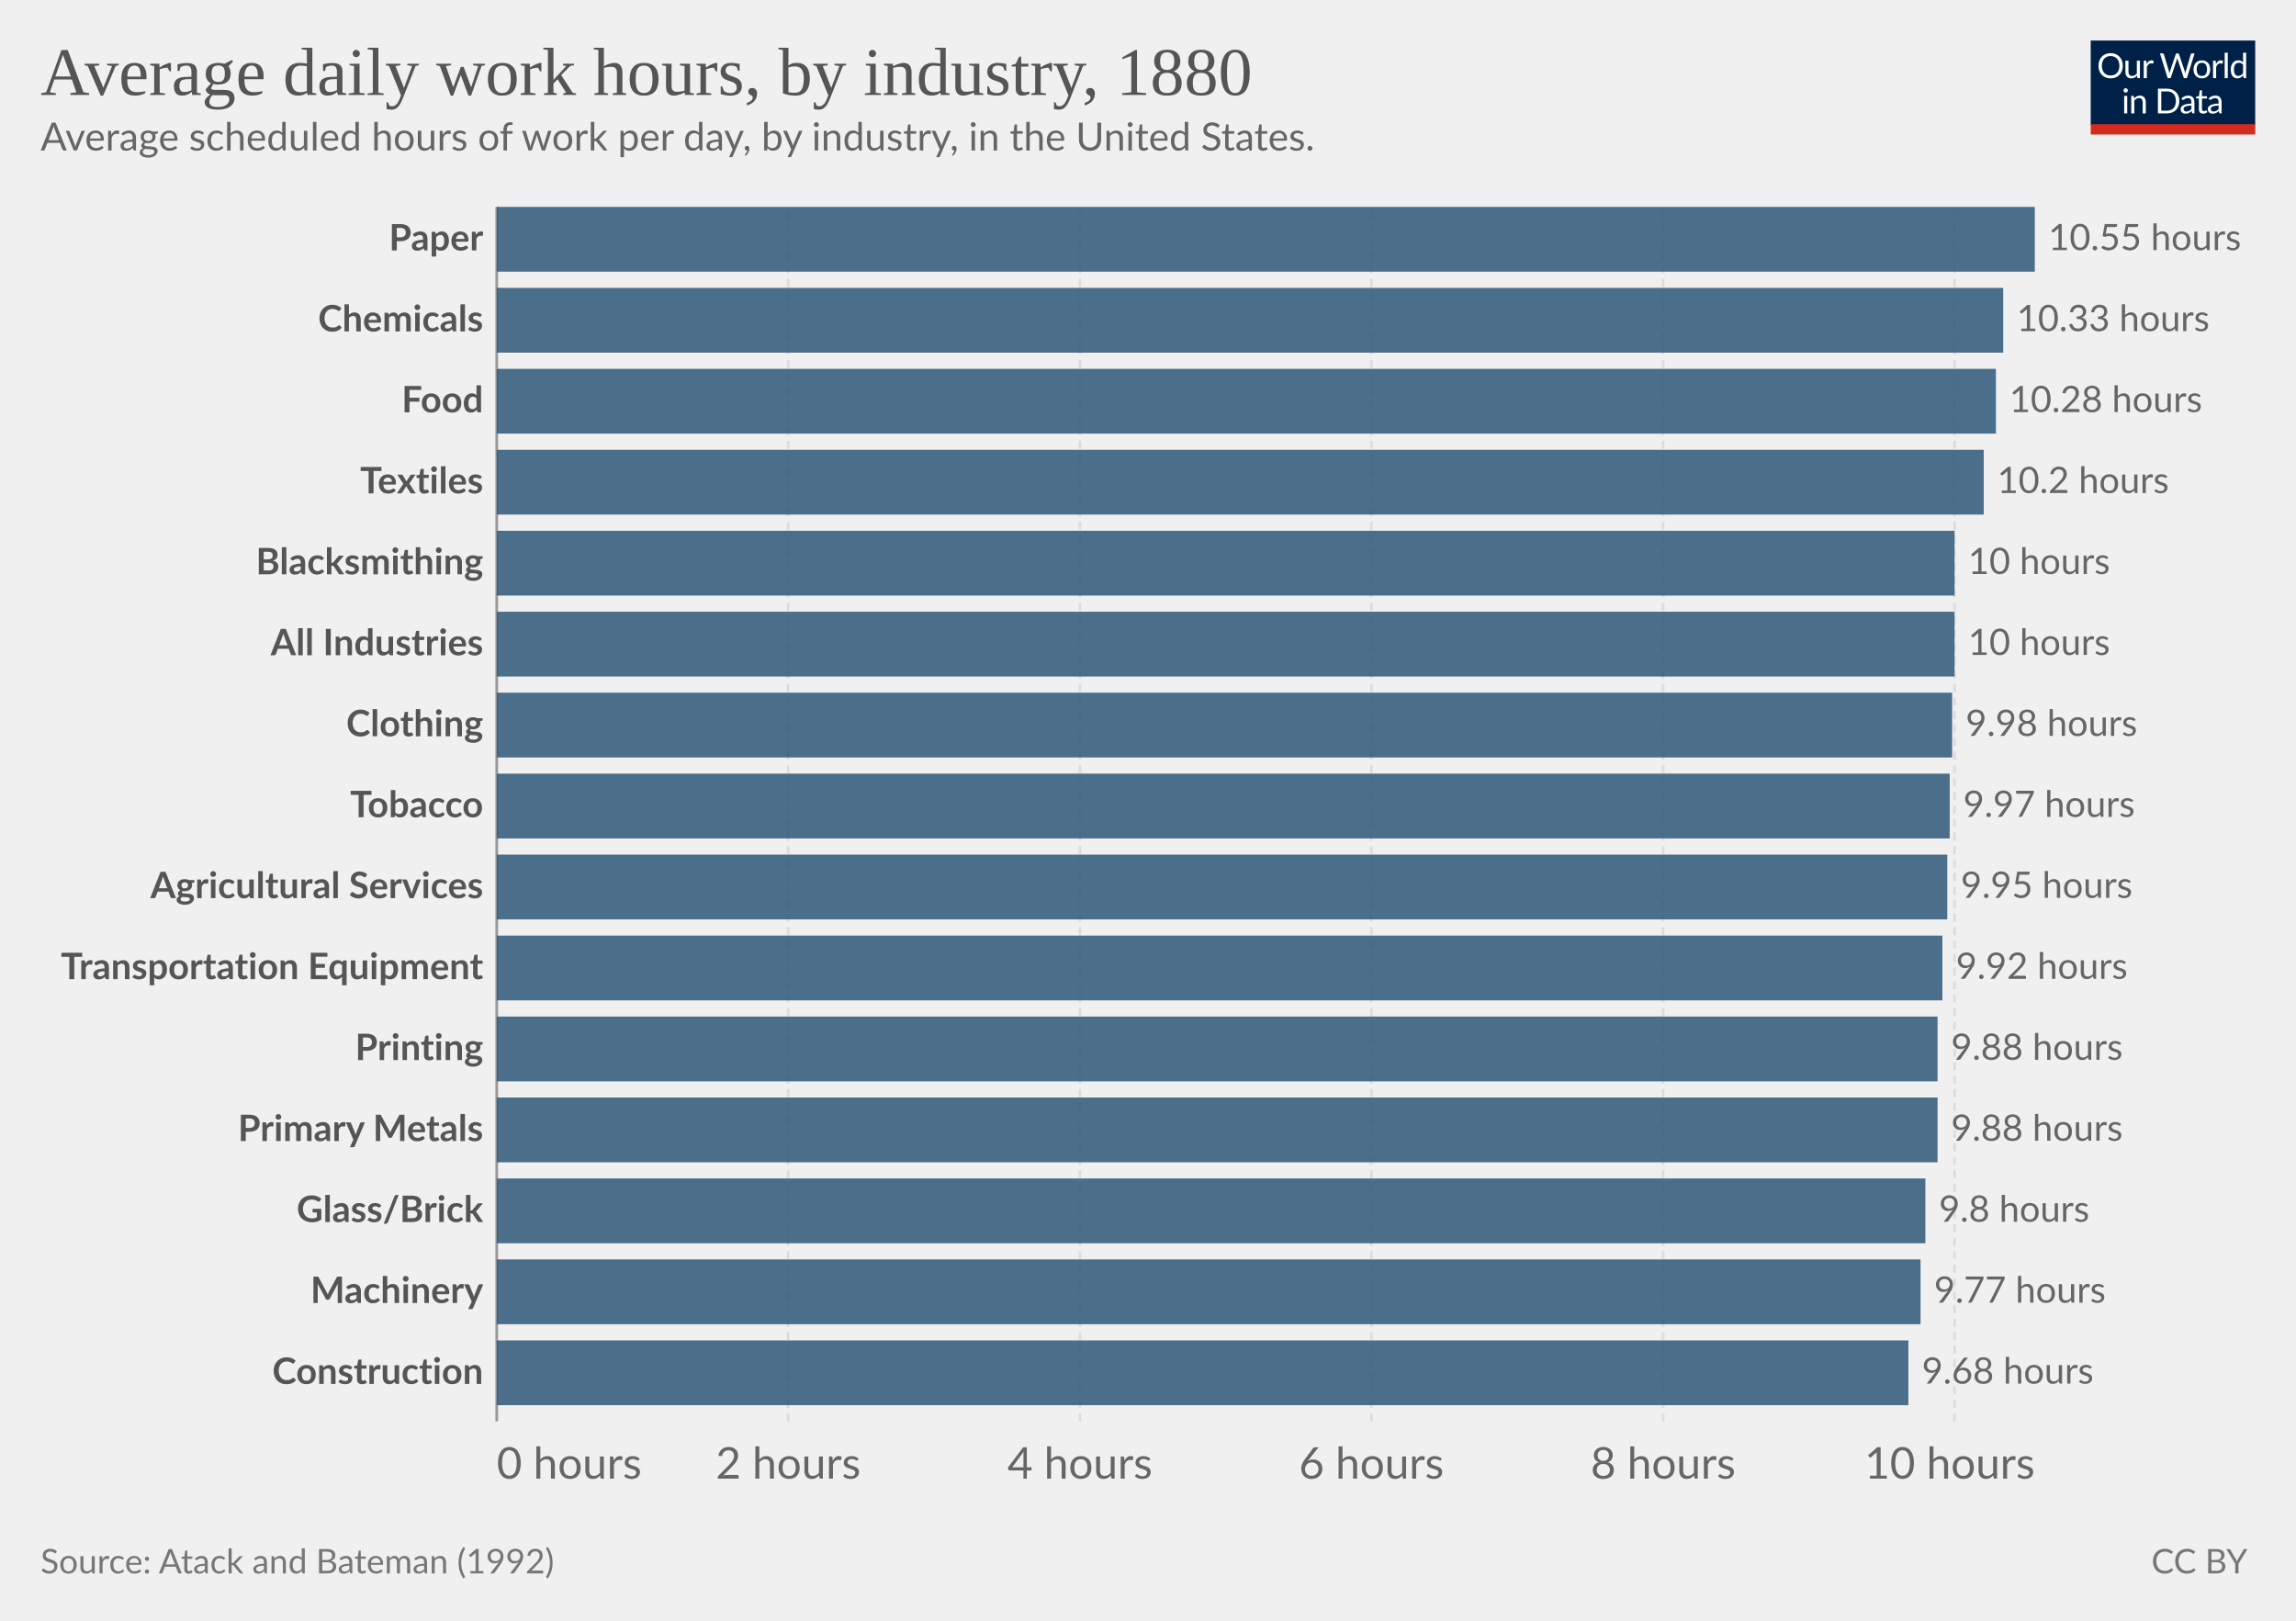
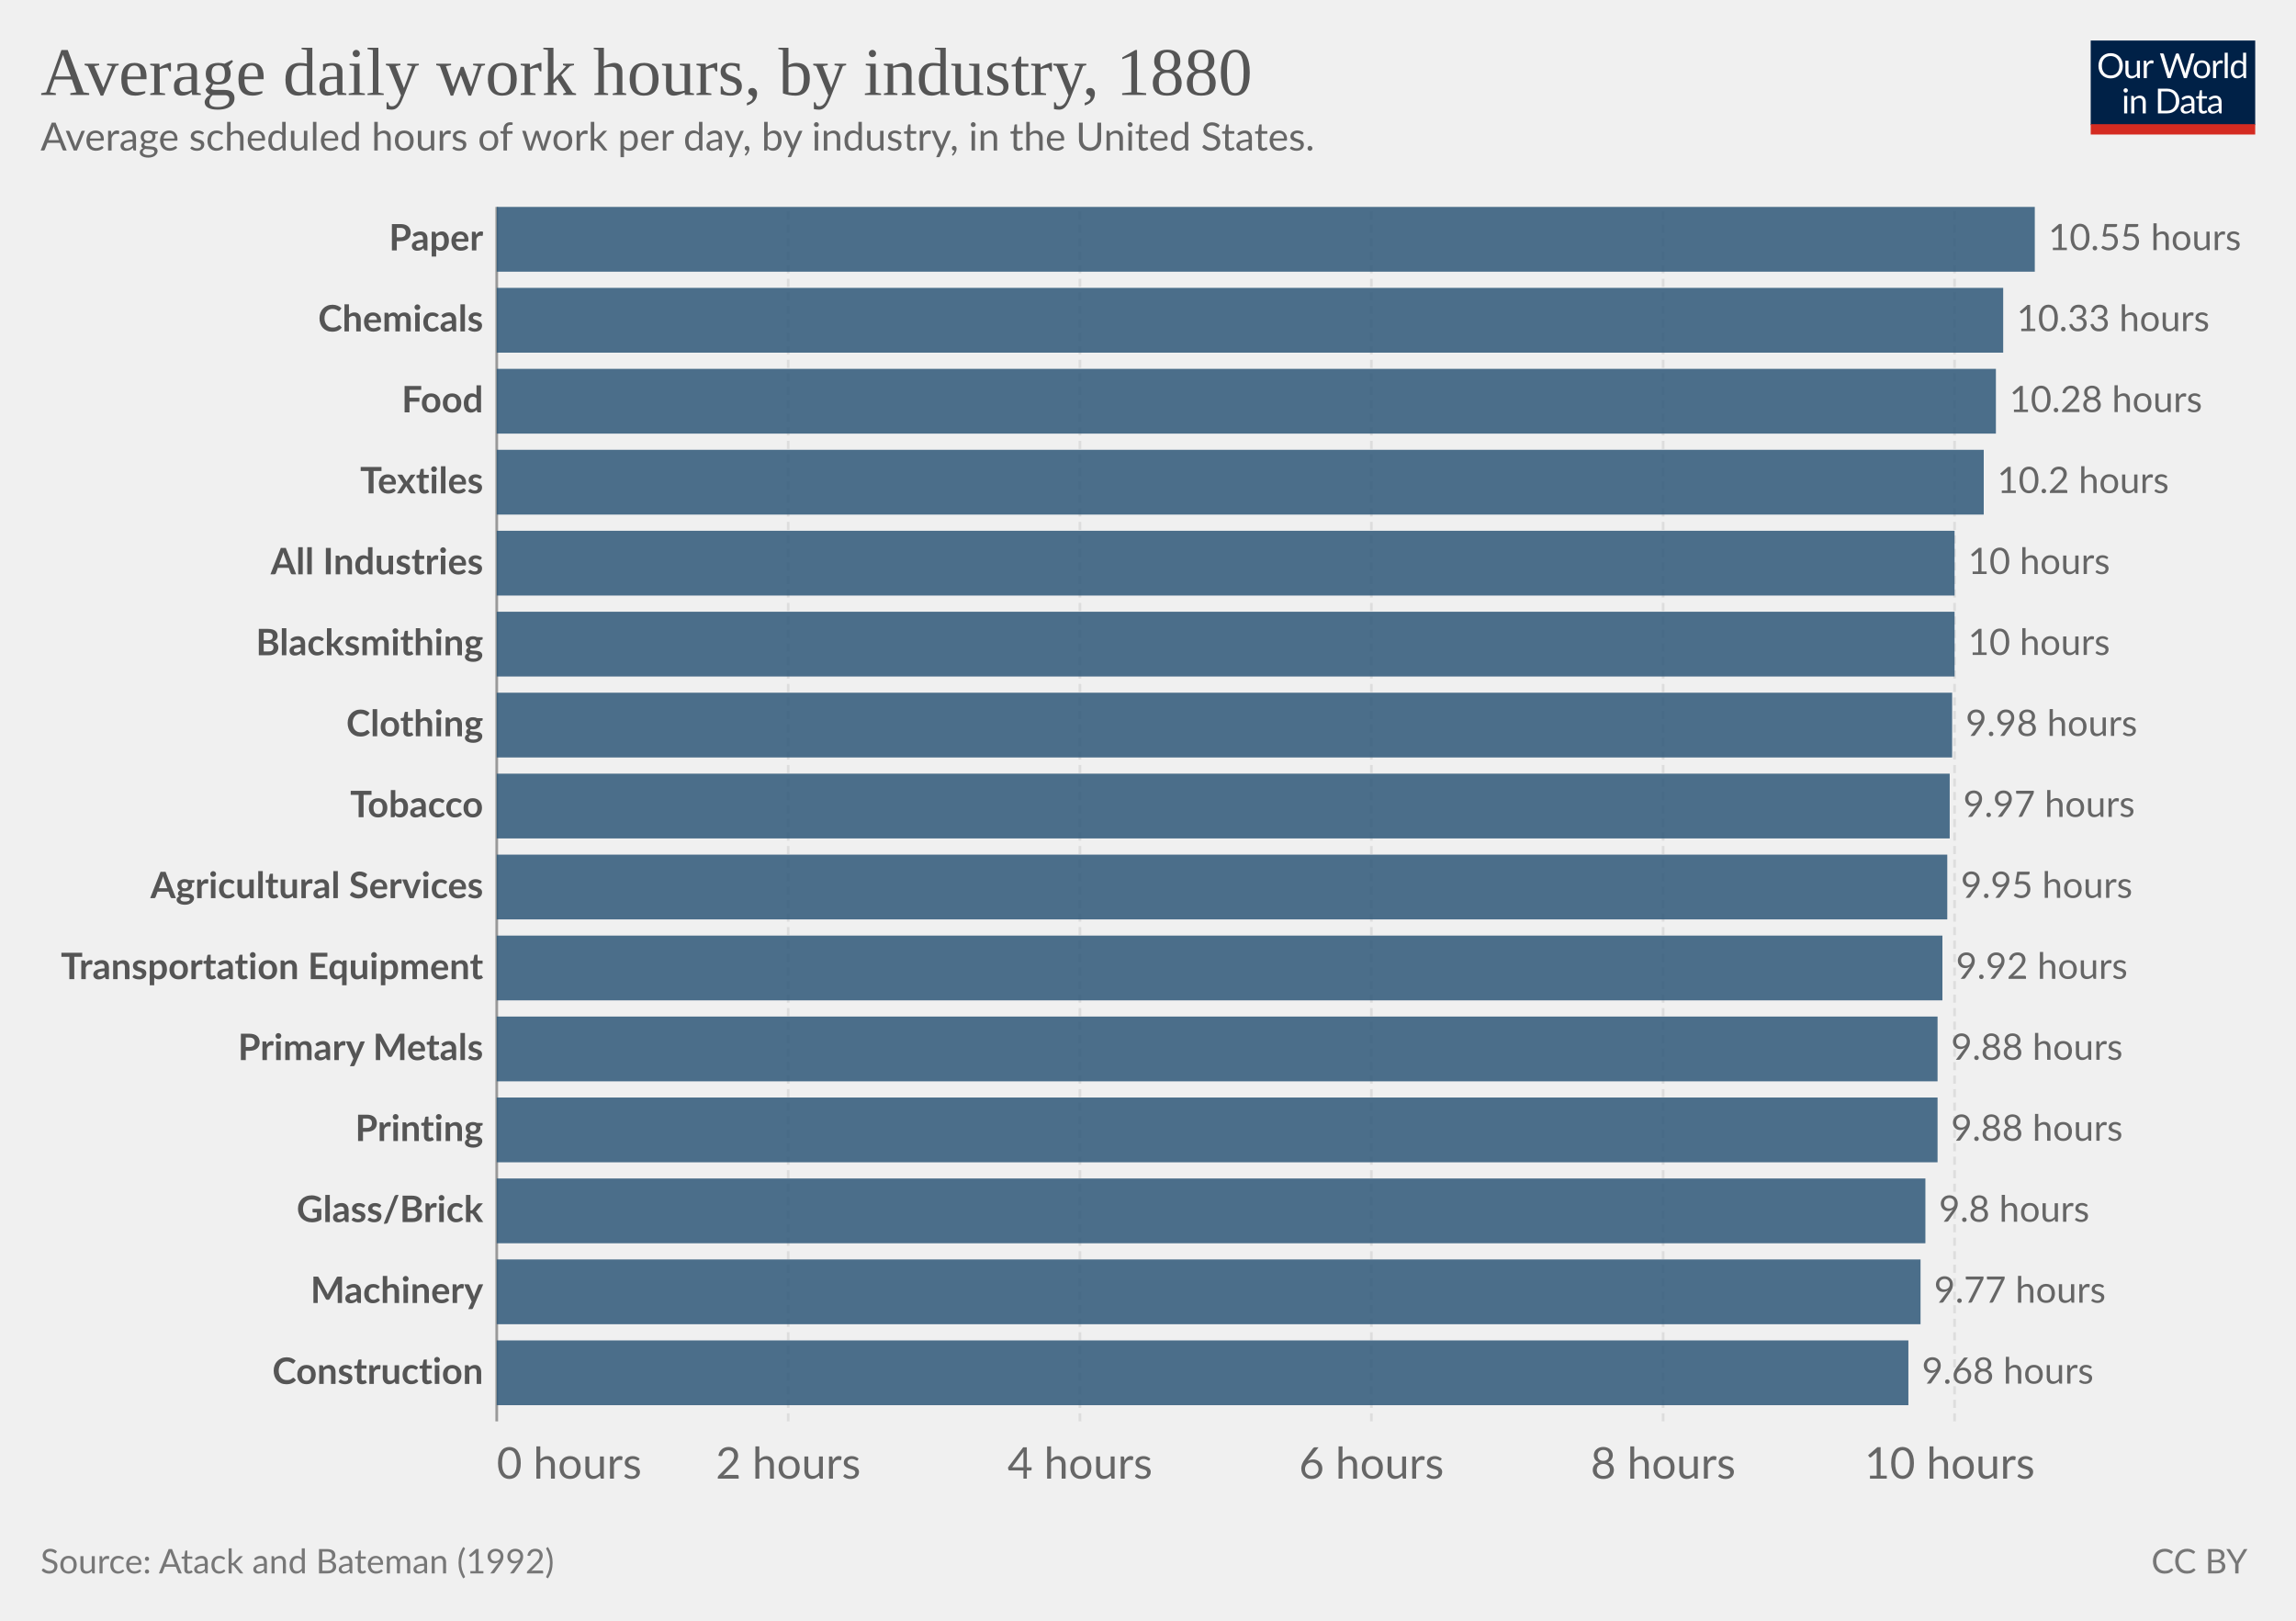
<svg xmlns="http://www.w3.org/2000/svg" version="1.1" style="font-family:Lato, 'Helvetica Neue', Helvetica, Arial, sans-serif;font-size:18px;background-color:white;text-rendering:geometricPrecision;-webkit-font-smoothing:antialiased" width="850" height="600" viewBox="0 0 850 600">
  <g class="HeaderView">
    <g transform="translate(774, 15) scale(0.29)">
      <svg className="owidLog" width="210" height="120" viewBox="0 0 210 120" fill="none">
        <g clip-path="url(#clip0)">
          <path d="M0 0h210v107.89H0V0z" fill="#002147" />
          <path d="M40.98 32.25c0 2.36-.38 4.53-1.12 6.51a14.26 14.26 0 0 1-8.1 8.4c-1.9.78-4.02 1.17-6.34 1.17-2.31 0-4.42-.39-6.33-1.17a14.31 14.31 0 0 1-8.08-8.4 18.29 18.29 0 0 1-1.12-6.51c0-2.36.38-4.53 1.12-6.5.75-1.97 1.8-3.67 3.17-5.1a14.32 14.32 0 0 1 4.9-3.34c1.92-.8 4.03-1.19 6.34-1.19 2.32 0 4.43.4 6.34 1.19 1.92.8 3.56 1.9 4.93 3.34a14.87 14.87 0 0 1 3.17 5.1 18.1 18.1 0 0 1 1.12 6.5zm-4.38 0c0-1.94-.26-3.68-.8-5.22a10.91 10.91 0 0 0-2.24-3.89 9.68 9.68 0 0 0-3.52-2.46 11.95 11.95 0 0 0-4.62-.86c-1.68 0-3.21.28-4.6.86a9.88 9.88 0 0 0-3.54 2.46 10.91 10.91 0 0 0-2.24 3.9c-.53 1.53-.8 3.27-.8 5.2 0 1.94.27 3.68.8 5.22a11.17 11.17 0 0 0 2.24 3.9 10.01 10.01 0 0 0 3.55 2.44c1.38.56 2.9.83 4.6.83s3.24-.27 4.61-.83a9.8 9.8 0 0 0 3.52-2.44 11.17 11.17 0 0 0 2.25-3.9c.53-1.54.8-3.28.8-5.21zm26.22-6.54V48H60.5c-.56 0-.9-.27-1.05-.81l-.31-2.4a12.45 12.45 0 0 1-3.26 2.6c-1.2.64-2.58.96-4.13.96-1.22 0-2.3-.2-3.24-.6a6.52 6.52 0 0 1-2.33-1.7 7.37 7.37 0 0 1-1.43-2.67c-.3-1.04-.46-2.2-.46-3.45V25.7h3.91v14.22c0 1.68.38 2.99 1.15 3.91.77.93 1.96 1.39 3.54 1.39 1.16 0 2.24-.27 3.23-.82a10.42 10.42 0 0 0 2.8-2.28V25.7h3.91zm8.61 4.47a9.94 9.94 0 0 1 2.6-3.56 5.64 5.64 0 0 1 3.76-1.3c.47 0 .92.05 1.34.15.44.1.83.27 1.17.49l-.3 2.92c-.09.37-.3.55-.66.55-.2 0-.5-.04-.9-.13a6.21 6.21 0 0 0-3.24.18 4.23 4.23 0 0 0-1.47.92c-.42.4-.81.9-1.17 1.5-.33.58-.64 1.26-.92 2.02V48H67.7V25.71h2.25c.42 0 .72.08.88.25.16.16.27.44.33.83l.26 3.39zm61.16-13.7L122.75 48h-3.82l-7.99-24.05a21.95 21.95 0 0 1-.42-1.58 38.36 38.36 0 0 1-.44 1.58L102.05 48h-3.83L88.4 16.47h3.54c.38 0 .7.1.95.29.26.2.43.43.5.73l6.52 21.9.28 1.28.29 1.46.3-1.46.38-1.27 7.41-21.91c.1-.25.26-.48.51-.69.27-.22.58-.33.95-.33h1.23c.38 0 .69.1.92.29a1.77 1.77 0 0 1 .53.73l7.4 21.9a28.4 28.4 0 0 1 .68 2.62 29.52 29.52 0 0 1 .52-2.61l6.54-21.91a1.31 1.31 0 0 1 .48-.7c.27-.21.58-.32.95-.32h3.32zm9.35 8.88c1.63 0 3.1.27 4.4.82a9.43 9.43 0 0 1 5.46 5.94c.5 1.4.74 2.98.74 4.73 0 1.76-.25 3.34-.74 4.75a9.43 9.43 0 0 1-5.46 5.92c-1.3.52-2.77.79-4.4.79-1.64 0-3.12-.27-4.44-.8a9.42 9.42 0 0 1-3.35-2.3c-.92-1-1.63-2.2-2.13-3.61-.49-1.41-.73-3-.73-4.75s.24-3.33.73-4.73c.5-1.43 1.2-2.64 2.13-3.63.93-1 2.04-1.77 3.35-2.31 1.32-.55 2.8-.82 4.44-.82zm0 19.89c2.2 0 3.84-.73 4.93-2.2 1.08-1.48 1.63-3.54 1.63-6.18 0-2.66-.55-4.72-1.63-6.2-1.09-1.49-2.73-2.23-4.93-2.23-1.12 0-2.09.2-2.93.57a5.71 5.71 0 0 0-2.06 1.65c-.55.72-.96 1.61-1.24 2.67-.26 1.04-.4 2.22-.4 3.54 0 2.64.55 4.7 1.64 6.18 1.1 1.47 2.76 2.2 4.99 2.2zm17.97-15.07a9.94 9.94 0 0 1 2.6-3.56 5.64 5.64 0 0 1 3.76-1.3c.47 0 .91.05 1.34.15.44.1.83.27 1.16.49l-.28 2.92c-.09.37-.31.55-.66.55-.2 0-.5-.04-.9-.13a6.2 6.2 0 0 0-3.24.18 4.23 4.23 0 0 0-1.47.92c-.43.4-.82.9-1.17 1.5a13.1 13.1 0 0 0-.92 2.02V48h-3.94V25.71h2.24c.43 0 .72.08.88.25.17.16.28.44.33.83l.27 3.39zm15.04-14.59V48h-3.92V15.6h3.92zm19.55 15.43a6.22 6.22 0 0 0-2.38-2.05 6.7 6.7 0 0 0-2.86-.6c-2.07 0-3.66.75-4.77 2.23-1.12 1.48-1.68 3.6-1.68 6.33 0 1.46.13 2.7.38 3.74a7.29 7.29 0 0 0 1.1 2.56 4.35 4.35 0 0 0 1.78 1.45c.7.3 1.5.46 2.4.46 1.29 0 2.41-.3 3.36-.88a9.6 9.6 0 0 0 2.67-2.49V31.02zm3.91-15.43V48h-2.33c-.56 0-.9-.27-1.06-.81l-.35-2.71a12.13 12.13 0 0 1-3.25 2.77 8.28 8.28 0 0 1-4.23 1.06 7.31 7.31 0 0 1-6.14-2.9c-.73-.96-1.3-2.15-1.69-3.57a18.35 18.35 0 0 1 .07-9.48 11.29 11.29 0 0 1 1.89-3.7 8.7 8.7 0 0 1 7.06-3.34 7.96 7.96 0 0 1 6.12 2.62V15.59h3.91zM46.61 70.71V93H42.7V70.71h3.91zm.84-7c0 .39-.08.75-.24 1.09-.15.32-.35.61-.62.88-.25.25-.55.44-.9.59a2.67 2.67 0 0 1-2.16 0 2.9 2.9 0 0 1-1.45-1.47 2.67 2.67 0 0 1 0-2.16c.15-.35.35-.65.6-.9.25-.27.53-.47.85-.62a2.67 2.67 0 0 1 2.16 0c.35.15.65.35.9.62.27.25.47.55.62.9.16.34.24.7.24 1.08zm7.97 10.24c.49-.54 1-1.04 1.54-1.48a9.85 9.85 0 0 1 3.66-1.84 8.96 8.96 0 0 1 5.43.35c.94.4 1.72.97 2.33 1.71.63.74 1.11 1.62 1.43 2.67.32 1.04.49 2.19.49 3.45V93h-3.94V78.81c0-1.69-.4-3-1.17-3.92-.76-.93-1.93-1.4-3.5-1.4-1.15 0-2.24.27-3.25.83-1 .56-1.92 1.31-2.77 2.27V93h-3.94V70.71h2.35c.56 0 .9.28 1.04.82l.3 2.42zm57.7 3.3c0 2.36-.37 4.5-1.11 6.44a14.3 14.3 0 0 1-3.17 4.98c-1.37 1.37-3 2.45-4.93 3.2-1.9.76-4.02 1.13-6.33 1.13H85.8V61.47h11.77c2.31 0 4.42.39 6.33 1.15a13.8 13.8 0 0 1 8.1 8.18 17.75 17.75 0 0 1 1.12 6.45zm-4.37 0c0-1.94-.26-3.67-.8-5.2a10.94 10.94 0 0 0-2.23-3.87 9.57 9.57 0 0 0-3.53-2.42 12.23 12.23 0 0 0-4.61-.83h-7.5v24.62h7.5c1.7 0 3.24-.28 4.61-.84a9.7 9.7 0 0 0 3.53-2.4 10.94 10.94 0 0 0 2.24-3.87c.53-1.53.8-3.26.8-5.2zm19.8 5.72c-1.8.06-3.34.2-4.62.44-1.26.22-2.3.51-3.1.88-.8.36-1.37.8-1.74 1.3-.35.5-.53 1.05-.53 1.67 0 .58.1 1.1.3 1.52a3 3 0 0 0 .76 1.05c.34.27.73.46 1.17.6a6.13 6.13 0 0 0 1.45.17 7.28 7.28 0 0 0 3.5-.81 11.95 11.95 0 0 0 2.82-2.2v-4.62zm-12.65-9.11a12.73 12.73 0 0 1 3.98-2.66c1.43-.59 3-.88 4.73-.88 1.25 0 2.36.2 3.33.61a6.81 6.81 0 0 1 3.94 4.38c.33 1.04.5 2.19.5 3.43V93h-1.74a1.8 1.8 0 0 1-.88-.18c-.2-.13-.36-.38-.48-.74l-.44-2.12-1.72 1.46a9.48 9.48 0 0 1-3.74 1.7c-.69.15-1.46.23-2.3.23-.87 0-1.69-.12-2.45-.35a5.34 5.34 0 0 1-3.34-2.93 6.64 6.64 0 0 1-.49-2.64c0-.88.25-1.72.73-2.53a6.33 6.33 0 0 1 2.35-2.17c1.09-.63 2.5-1.15 4.25-1.54 1.75-.41 3.89-.65 6.42-.7v-1.75c0-1.73-.37-3.03-1.12-3.91-.75-.9-1.84-1.34-3.28-1.34-.97 0-1.78.12-2.44.37-.64.23-1.2.5-1.7.81l-1.23.82c-.33.23-.67.35-1 .35-.27 0-.5-.07-.69-.2a2.1 2.1 0 0 1-.48-.53l-.7-1.25zm27.67 19.5c-1.76 0-3.12-.5-4.07-1.48-.94-.98-1.41-2.4-1.41-4.25V74h-2.68a.9.9 0 0 1-.6-.2c-.16-.14-.24-.36-.24-.66v-1.56l3.65-.46.9-6.89c.05-.22.14-.4.29-.52a.88.88 0 0 1 .62-.22H142v7.67h6.44V74H142v13.38c0 .94.22 1.63.68 2.09.45.45 1.04.68 1.76.68a3.21 3.21 0 0 0 1.85-.53l.55-.35c.16-.12.3-.18.41-.18.2 0 .4.13.55.38l1.15 1.87a7.45 7.45 0 0 1-2.44 1.5 8.53 8.53 0 0 1-2.95.52zm19.68-10.4c-1.8.07-3.34.21-4.62.45-1.26.22-2.3.51-3.1.88-.8.36-1.37.8-1.74 1.3-.35.5-.53 1.05-.53 1.67 0 .58.1 1.1.3 1.52a2.9 2.9 0 0 0 .76 1.05c.34.27.73.46 1.17.6a6.13 6.13 0 0 0 1.45.17 7.3 7.3 0 0 0 3.5-.81 12.04 12.04 0 0 0 2.82-2.2v-4.62zm-12.65-9.1a12.72 12.72 0 0 1 3.99-2.66c1.42-.59 3-.88 4.72-.88 1.25 0 2.36.2 3.33.61a6.81 6.81 0 0 1 3.94 4.38c.33 1.04.5 2.19.5 3.43V93h-1.74a1.8 1.8 0 0 1-.88-.18c-.2-.13-.36-.38-.48-.74l-.44-2.12-1.72 1.46a9.48 9.48 0 0 1-3.74 1.7c-.69.15-1.46.23-2.3.23-.87 0-1.69-.12-2.45-.35a5.33 5.33 0 0 1-3.34-2.93 6.62 6.62 0 0 1-.49-2.64c0-.88.25-1.72.73-2.53a6.33 6.33 0 0 1 2.35-2.17c1.09-.63 2.5-1.15 4.25-1.54 1.74-.41 3.89-.65 6.42-.7v-1.75c0-1.73-.37-3.03-1.12-3.91-.75-.9-1.84-1.34-3.28-1.34-.97 0-1.78.12-2.44.37-.64.23-1.2.5-1.7.81l-1.22.82c-.34.23-.68.35-1.02.35-.26 0-.49-.07-.68-.2a1.88 1.88 0 0 1-.48-.53l-.7-1.25zM40.98 32.25c0 2.36-.38 4.53-1.12 6.51a14.26 14.26 0 0 1-8.1 8.4c-1.9.78-4.02 1.17-6.34 1.17-2.31 0-4.42-.39-6.33-1.17a14.31 14.31 0 0 1-8.08-8.4 18.29 18.29 0 0 1-1.12-6.51c0-2.36.38-4.53 1.12-6.5.75-1.97 1.8-3.67 3.17-5.1a14.32 14.32 0 0 1 4.9-3.34c1.92-.8 4.03-1.19 6.34-1.19 2.32 0 4.43.4 6.34 1.19 1.92.8 3.56 1.9 4.93 3.34a14.87 14.87 0 0 1 3.17 5.1 18.1 18.1 0 0 1 1.12 6.5zm-4.38 0c0-1.94-.26-3.68-.8-5.22a10.91 10.91 0 0 0-2.24-3.89 9.68 9.68 0 0 0-3.52-2.46 11.95 11.95 0 0 0-4.62-.86c-1.68 0-3.21.28-4.6.86a9.88 9.88 0 0 0-3.54 2.46 10.91 10.91 0 0 0-2.24 3.9c-.53 1.53-.8 3.27-.8 5.2 0 1.94.27 3.68.8 5.22a11.17 11.17 0 0 0 2.24 3.9 10.01 10.01 0 0 0 3.55 2.44c1.38.56 2.9.83 4.6.83s3.24-.27 4.61-.83a9.8 9.8 0 0 0 3.52-2.44 11.17 11.17 0 0 0 2.25-3.9c.53-1.54.8-3.28.8-5.21zm26.22-6.54V48H60.5c-.56 0-.9-.27-1.05-.81l-.31-2.4a12.45 12.45 0 0 1-3.26 2.6c-1.2.64-2.58.96-4.13.96-1.22 0-2.3-.2-3.24-.6a6.52 6.52 0 0 1-2.33-1.7 7.37 7.37 0 0 1-1.43-2.67c-.3-1.04-.46-2.2-.46-3.45V25.7h3.91v14.22c0 1.68.38 2.99 1.15 3.91.77.93 1.96 1.39 3.54 1.39 1.16 0 2.24-.27 3.23-.82a10.42 10.42 0 0 0 2.8-2.28V25.7h3.91zm8.61 4.47a9.94 9.94 0 0 1 2.6-3.56 5.64 5.64 0 0 1 3.76-1.3c.47 0 .92.05 1.34.15.44.1.83.27 1.17.49l-.3 2.92c-.09.37-.3.55-.66.55-.2 0-.5-.04-.9-.13a6.21 6.21 0 0 0-3.24.18 4.23 4.23 0 0 0-1.47.92c-.42.4-.81.9-1.17 1.5-.33.58-.64 1.26-.92 2.02V48H67.7V25.71h2.25c.42 0 .72.08.88.25.16.16.27.44.33.83l.26 3.39zm61.16-13.7L122.75 48h-3.82l-7.99-24.05a21.95 21.95 0 0 1-.42-1.58 38.36 38.36 0 0 1-.44 1.58L102.05 48h-3.83L88.4 16.47h3.54c.38 0 .7.1.95.29.26.2.43.43.5.73l6.52 21.9.28 1.28.29 1.46.3-1.46.38-1.27 7.41-21.91c.1-.25.26-.48.51-.69.27-.22.58-.33.95-.33h1.23c.38 0 .69.1.92.29a1.77 1.77 0 0 1 .53.73l7.4 21.9a28.4 28.4 0 0 1 .68 2.62 29.52 29.52 0 0 1 .52-2.61l6.54-21.91a1.31 1.31 0 0 1 .48-.7c.27-.21.58-.32.95-.32h3.32zm9.35 8.88c1.63 0 3.1.27 4.4.82a9.43 9.43 0 0 1 5.46 5.94c.5 1.4.74 2.98.74 4.73 0 1.76-.25 3.34-.74 4.75a9.43 9.43 0 0 1-5.46 5.92c-1.3.52-2.77.79-4.4.79-1.64 0-3.12-.27-4.44-.8a9.42 9.42 0 0 1-3.35-2.3c-.92-1-1.63-2.2-2.13-3.61-.49-1.41-.73-3-.73-4.75s.24-3.33.73-4.73c.5-1.43 1.2-2.64 2.13-3.63.93-1 2.04-1.77 3.35-2.31 1.32-.55 2.8-.82 4.44-.82zm0 19.89c2.2 0 3.84-.73 4.93-2.2 1.08-1.48 1.63-3.54 1.63-6.18 0-2.66-.55-4.72-1.63-6.2-1.09-1.49-2.73-2.23-4.93-2.23-1.12 0-2.09.2-2.93.57a5.71 5.71 0 0 0-2.06 1.65c-.55.72-.96 1.61-1.24 2.67-.26 1.04-.4 2.22-.4 3.54 0 2.64.55 4.7 1.64 6.18 1.1 1.47 2.76 2.2 4.99 2.2zm17.97-15.07a9.94 9.94 0 0 1 2.6-3.56 5.64 5.64 0 0 1 3.76-1.3c.47 0 .91.05 1.34.15.44.1.83.27 1.16.49l-.28 2.92c-.09.37-.31.55-.66.55-.2 0-.5-.04-.9-.13a6.2 6.2 0 0 0-3.24.18 4.23 4.23 0 0 0-1.47.92c-.43.4-.82.9-1.17 1.5a13.1 13.1 0 0 0-.92 2.02V48h-3.94V25.71h2.24c.43 0 .72.08.88.25.17.16.28.44.33.83l.27 3.39zm15.04-14.59V48h-3.92V15.6h3.92zm19.55 15.43a6.22 6.22 0 0 0-2.38-2.05 6.7 6.7 0 0 0-2.86-.6c-2.07 0-3.66.75-4.77 2.23-1.12 1.48-1.68 3.6-1.68 6.33 0 1.46.13 2.7.38 3.74a7.29 7.29 0 0 0 1.1 2.56 4.35 4.35 0 0 0 1.78 1.45c.7.3 1.5.46 2.4.46 1.29 0 2.41-.3 3.36-.88a9.6 9.6 0 0 0 2.67-2.49V31.02zm3.91-15.43V48h-2.33c-.56 0-.9-.27-1.06-.81l-.35-2.71a12.13 12.13 0 0 1-3.25 2.77 8.28 8.28 0 0 1-4.23 1.06 7.31 7.31 0 0 1-6.14-2.9c-.73-.96-1.3-2.15-1.69-3.57a18.35 18.35 0 0 1 .07-9.48 11.29 11.29 0 0 1 1.89-3.7 8.7 8.7 0 0 1 7.06-3.34 7.96 7.96 0 0 1 6.12 2.62V15.59h3.91zM46.61 70.71V93H42.7V70.71h3.91zm.84-7c0 .39-.08.75-.24 1.09-.15.32-.35.61-.62.88-.25.25-.55.44-.9.59a2.67 2.67 0 0 1-2.16 0 2.9 2.9 0 0 1-1.45-1.47 2.67 2.67 0 0 1 0-2.16c.15-.35.35-.65.6-.9.25-.27.53-.47.85-.62a2.67 2.67 0 0 1 2.16 0c.35.15.65.35.9.62.27.25.47.55.62.9.16.34.24.7.24 1.08zm7.97 10.24c.49-.54 1-1.04 1.54-1.48a9.85 9.85 0 0 1 3.66-1.84 8.96 8.96 0 0 1 5.43.35c.94.4 1.72.97 2.33 1.71.63.74 1.11 1.62 1.43 2.67.32 1.04.49 2.19.49 3.45V93h-3.94V78.81c0-1.69-.4-3-1.17-3.92-.76-.93-1.93-1.4-3.5-1.4-1.15 0-2.24.27-3.25.83-1 .56-1.92 1.31-2.77 2.27V93h-3.94V70.71h2.35c.56 0 .9.28 1.04.82l.3 2.42zm57.7 3.3c0 2.36-.37 4.5-1.11 6.44a14.3 14.3 0 0 1-3.17 4.98c-1.37 1.37-3 2.45-4.93 3.2-1.9.76-4.02 1.13-6.33 1.13H85.8V61.47h11.77c2.31 0 4.42.39 6.33 1.15a13.8 13.8 0 0 1 8.1 8.18 17.75 17.75 0 0 1 1.12 6.45zm-4.37 0c0-1.94-.26-3.67-.8-5.2a10.94 10.94 0 0 0-2.23-3.87 9.57 9.57 0 0 0-3.53-2.42 12.23 12.23 0 0 0-4.61-.83h-7.5v24.62h7.5c1.7 0 3.24-.28 4.61-.84a9.7 9.7 0 0 0 3.53-2.4 10.94 10.94 0 0 0 2.24-3.87c.53-1.53.8-3.26.8-5.2zm19.8 5.72c-1.8.06-3.34.2-4.62.44-1.26.22-2.3.51-3.1.88-.8.36-1.37.8-1.74 1.3-.35.5-.53 1.05-.53 1.67 0 .58.1 1.1.3 1.52a3 3 0 0 0 .76 1.05c.34.27.73.46 1.17.6a6.13 6.13 0 0 0 1.45.17 7.28 7.28 0 0 0 3.5-.81 11.95 11.95 0 0 0 2.82-2.2v-4.62zm-12.65-9.11a12.73 12.73 0 0 1 3.98-2.66c1.43-.59 3-.88 4.73-.88 1.25 0 2.36.2 3.33.61a6.81 6.81 0 0 1 3.94 4.38c.33 1.04.5 2.19.5 3.43V93h-1.74a1.8 1.8 0 0 1-.88-.18c-.2-.13-.36-.38-.48-.74l-.44-2.12-1.72 1.46a9.48 9.48 0 0 1-3.74 1.7c-.69.15-1.46.23-2.3.23-.87 0-1.69-.12-2.45-.35a5.34 5.34 0 0 1-3.34-2.93 6.64 6.64 0 0 1-.49-2.64c0-.88.25-1.72.73-2.53a6.33 6.33 0 0 1 2.35-2.17c1.09-.63 2.5-1.15 4.25-1.54 1.75-.41 3.89-.65 6.42-.7v-1.75c0-1.73-.37-3.03-1.12-3.91-.75-.9-1.84-1.34-3.28-1.34-.97 0-1.78.12-2.44.37-.64.23-1.2.5-1.7.81l-1.23.82c-.33.23-.67.35-1 .35-.27 0-.5-.07-.69-.2a2.1 2.1 0 0 1-.48-.53l-.7-1.25zm27.67 19.5c-1.76 0-3.12-.5-4.07-1.48-.94-.98-1.41-2.4-1.41-4.25V74h-2.68a.9.9 0 0 1-.6-.2c-.16-.14-.24-.36-.24-.66v-1.56l3.65-.46.9-6.89c.05-.22.14-.4.29-.52a.88.88 0 0 1 .62-.22H142v7.67h6.44V74H142v13.38c0 .94.22 1.63.68 2.09.45.45 1.04.68 1.76.68a3.21 3.21 0 0 0 1.85-.53l.55-.35c.16-.12.3-.18.41-.18.2 0 .4.13.55.38l1.15 1.87a7.45 7.45 0 0 1-2.44 1.5 8.53 8.53 0 0 1-2.95.52zm19.68-10.4c-1.8.07-3.34.21-4.62.45-1.26.22-2.3.51-3.1.88-.8.36-1.37.8-1.74 1.3-.35.5-.53 1.05-.53 1.67 0 .58.1 1.1.3 1.52a2.9 2.9 0 0 0 .76 1.05c.34.27.73.46 1.17.6a6.13 6.13 0 0 0 1.45.17 7.3 7.3 0 0 0 3.5-.81 12.04 12.04 0 0 0 2.82-2.2v-4.62zm-12.65-9.1a12.72 12.72 0 0 1 3.99-2.66c1.42-.59 3-.88 4.72-.88 1.25 0 2.36.2 3.33.61a6.81 6.81 0 0 1 3.94 4.38c.33 1.04.5 2.19.5 3.43V93h-1.74a1.8 1.8 0 0 1-.88-.18c-.2-.13-.36-.38-.48-.74l-.44-2.12-1.72 1.46a9.48 9.48 0 0 1-3.74 1.7c-.69.15-1.46.23-2.3.23-.87 0-1.69-.12-2.45-.35a5.33 5.33 0 0 1-3.34-2.93 6.62 6.62 0 0 1-.49-2.64c0-.88.25-1.72.73-2.53a6.33 6.33 0 0 1 2.35-2.17c1.09-.63 2.5-1.15 4.25-1.54 1.74-.41 3.89-.65 6.42-.7v-1.75c0-1.73-.37-3.03-1.12-3.91-.75-.9-1.84-1.34-3.28-1.34-.97 0-1.78.12-2.44.37-.64.23-1.2.5-1.7.81l-1.22.82c-.34.23-.68.35-1.02.35-.26 0-.49-.07-.68-.2a1.88 1.88 0 0 1-.48-.53l-.7-1.25zM40.98 32.25c0 2.36-.38 4.53-1.12 6.51a14.26 14.26 0 0 1-8.1 8.4c-1.9.78-4.02 1.17-6.34 1.17-2.31 0-4.42-.39-6.33-1.17a14.31 14.31 0 0 1-8.08-8.4 18.29 18.29 0 0 1-1.12-6.51c0-2.36.38-4.53 1.12-6.5.75-1.97 1.8-3.67 3.17-5.1a14.32 14.32 0 0 1 4.9-3.34c1.92-.8 4.03-1.19 6.34-1.19 2.32 0 4.43.4 6.34 1.19 1.92.8 3.56 1.9 4.93 3.34a14.87 14.87 0 0 1 3.17 5.1 18.1 18.1 0 0 1 1.12 6.5zm-4.38 0c0-1.94-.26-3.68-.8-5.22a10.91 10.91 0 0 0-2.24-3.89 9.68 9.68 0 0 0-3.52-2.46 11.95 11.95 0 0 0-4.62-.86c-1.68 0-3.21.28-4.6.86a9.88 9.88 0 0 0-3.54 2.46 10.91 10.91 0 0 0-2.24 3.9c-.53 1.53-.8 3.27-.8 5.2 0 1.94.27 3.68.8 5.22a11.17 11.17 0 0 0 2.24 3.9 10.01 10.01 0 0 0 3.55 2.44c1.38.56 2.9.83 4.6.83s3.24-.27 4.61-.83a9.8 9.8 0 0 0 3.52-2.44 11.17 11.17 0 0 0 2.25-3.9c.53-1.54.8-3.28.8-5.21zm26.22-6.54V48H60.5c-.56 0-.9-.27-1.05-.81l-.31-2.4a12.45 12.45 0 0 1-3.26 2.6c-1.2.64-2.58.96-4.13.96-1.22 0-2.3-.2-3.24-.6a6.52 6.52 0 0 1-2.33-1.7 7.37 7.37 0 0 1-1.43-2.67c-.3-1.04-.46-2.2-.46-3.45V25.7h3.91v14.22c0 1.68.38 2.99 1.15 3.91.77.93 1.96 1.39 3.54 1.39 1.16 0 2.24-.27 3.23-.82a10.42 10.42 0 0 0 2.8-2.28V25.7h3.91zm8.61 4.47a9.94 9.94 0 0 1 2.6-3.56 5.64 5.64 0 0 1 3.76-1.3c.47 0 .92.05 1.34.15.44.1.83.27 1.17.49l-.3 2.92c-.09.37-.3.55-.66.55-.2 0-.5-.04-.9-.13a6.21 6.21 0 0 0-3.24.18 4.23 4.23 0 0 0-1.47.92c-.42.4-.81.9-1.17 1.5-.33.58-.64 1.26-.92 2.02V48H67.7V25.71h2.25c.42 0 .72.08.88.25.16.16.27.44.33.83l.26 3.39zm61.16-13.7L122.75 48h-3.82l-7.99-24.05a21.95 21.95 0 0 1-.42-1.58 38.36 38.36 0 0 1-.44 1.58L102.05 48h-3.83L88.4 16.47h3.54c.38 0 .7.1.95.29.26.2.43.43.5.73l6.52 21.9.28 1.28.29 1.46.3-1.46.38-1.27 7.41-21.91c.1-.25.26-.48.51-.69.27-.22.58-.33.95-.33h1.23c.38 0 .69.1.92.29a1.77 1.77 0 0 1 .53.73l7.4 21.9a28.4 28.4 0 0 1 .68 2.62 29.52 29.52 0 0 1 .52-2.61l6.54-21.91a1.31 1.31 0 0 1 .48-.7c.27-.21.58-.32.95-.32h3.32zm9.35 8.88c1.63 0 3.1.27 4.4.82a9.43 9.43 0 0 1 5.46 5.94c.5 1.4.74 2.98.74 4.73 0 1.76-.25 3.34-.74 4.75a9.43 9.43 0 0 1-5.46 5.92c-1.3.52-2.77.79-4.4.79-1.64 0-3.12-.27-4.44-.8a9.42 9.42 0 0 1-3.35-2.3c-.92-1-1.63-2.2-2.13-3.61-.49-1.41-.73-3-.73-4.75s.24-3.33.73-4.73c.5-1.43 1.2-2.64 2.13-3.63.93-1 2.04-1.77 3.35-2.31 1.32-.55 2.8-.82 4.44-.82zm0 19.89c2.2 0 3.84-.73 4.93-2.2 1.08-1.48 1.63-3.54 1.63-6.18 0-2.66-.55-4.72-1.63-6.2-1.09-1.49-2.73-2.23-4.93-2.23-1.12 0-2.09.2-2.93.57a5.71 5.71 0 0 0-2.06 1.65c-.55.72-.96 1.61-1.24 2.67-.26 1.04-.4 2.22-.4 3.54 0 2.64.55 4.7 1.64 6.18 1.1 1.47 2.76 2.2 4.99 2.2zm17.97-15.07a9.94 9.94 0 0 1 2.6-3.56 5.64 5.64 0 0 1 3.76-1.3c.47 0 .91.05 1.34.15.44.1.83.27 1.16.49l-.28 2.92c-.09.37-.31.55-.66.55-.2 0-.5-.04-.9-.13a6.2 6.2 0 0 0-3.24.18 4.23 4.23 0 0 0-1.47.92c-.43.4-.82.9-1.17 1.5a13.1 13.1 0 0 0-.92 2.02V48h-3.94V25.71h2.24c.43 0 .72.08.88.25.17.16.28.44.33.83l.27 3.39zm15.04-14.59V48h-3.92V15.6h3.92zm19.55 15.43a6.22 6.22 0 0 0-2.38-2.05 6.7 6.7 0 0 0-2.86-.6c-2.07 0-3.66.75-4.77 2.23-1.12 1.48-1.68 3.6-1.68 6.33 0 1.46.13 2.7.38 3.74a7.29 7.29 0 0 0 1.1 2.56 4.35 4.35 0 0 0 1.78 1.45c.7.3 1.5.46 2.4.46 1.29 0 2.41-.3 3.36-.88a9.6 9.6 0 0 0 2.67-2.49V31.02zm3.91-15.43V48h-2.33c-.56 0-.9-.27-1.06-.81l-.35-2.71a12.13 12.13 0 0 1-3.25 2.77 8.28 8.28 0 0 1-4.23 1.06 7.31 7.31 0 0 1-6.14-2.9c-.73-.96-1.3-2.15-1.69-3.57a18.35 18.35 0 0 1 .07-9.48 11.29 11.29 0 0 1 1.89-3.7 8.7 8.7 0 0 1 7.06-3.34 7.96 7.96 0 0 1 6.12 2.62V15.59h3.91zM46.61 70.71V93H42.7V70.71h3.91zm.84-7c0 .39-.08.75-.24 1.09-.15.32-.35.61-.62.88-.25.25-.55.44-.9.59a2.67 2.67 0 0 1-2.16 0 2.9 2.9 0 0 1-1.45-1.47 2.67 2.67 0 0 1 0-2.16c.15-.35.35-.65.6-.9.25-.27.53-.47.85-.62a2.67 2.67 0 0 1 2.16 0c.35.15.65.35.9.62.27.25.47.55.62.9.16.34.24.7.24 1.08zm7.97 10.24c.49-.54 1-1.04 1.54-1.48a9.85 9.85 0 0 1 3.66-1.84 8.96 8.96 0 0 1 5.43.35c.94.4 1.72.97 2.33 1.71.63.74 1.11 1.62 1.43 2.67.32 1.04.49 2.19.49 3.45V93h-3.94V78.81c0-1.69-.4-3-1.17-3.92-.76-.93-1.93-1.4-3.5-1.4-1.15 0-2.24.27-3.25.83-1 .56-1.92 1.31-2.77 2.27V93h-3.94V70.71h2.35c.56 0 .9.28 1.04.82l.3 2.42zm57.7 3.3c0 2.36-.37 4.5-1.11 6.44a14.3 14.3 0 0 1-3.17 4.98c-1.37 1.37-3 2.45-4.93 3.2-1.9.76-4.02 1.13-6.33 1.13H85.8V61.47h11.77c2.31 0 4.42.39 6.33 1.15a13.8 13.8 0 0 1 8.1 8.18 17.75 17.75 0 0 1 1.12 6.45zm-4.37 0c0-1.94-.26-3.67-.8-5.2a10.94 10.94 0 0 0-2.23-3.87 9.57 9.57 0 0 0-3.53-2.42 12.23 12.23 0 0 0-4.61-.83h-7.5v24.62h7.5c1.7 0 3.24-.28 4.61-.84a9.7 9.7 0 0 0 3.53-2.4 10.94 10.94 0 0 0 2.24-3.87c.53-1.53.8-3.26.8-5.2zm19.8 5.72c-1.8.06-3.34.2-4.62.44-1.26.22-2.3.51-3.1.88-.8.36-1.37.8-1.74 1.3-.35.5-.53 1.05-.53 1.67 0 .58.1 1.1.3 1.52a3 3 0 0 0 .76 1.05c.34.27.73.46 1.17.6a6.13 6.13 0 0 0 1.45.17 7.28 7.28 0 0 0 3.5-.81 11.95 11.95 0 0 0 2.82-2.2v-4.62zm-12.65-9.11a12.73 12.73 0 0 1 3.98-2.66c1.43-.59 3-.88 4.73-.88 1.25 0 2.36.2 3.33.61a6.81 6.81 0 0 1 3.94 4.38c.33 1.04.5 2.19.5 3.43V93h-1.74a1.8 1.8 0 0 1-.88-.18c-.2-.13-.36-.38-.48-.74l-.44-2.12-1.72 1.46a9.48 9.48 0 0 1-3.74 1.7c-.69.15-1.46.23-2.3.23-.87 0-1.69-.12-2.45-.35a5.34 5.34 0 0 1-3.34-2.93 6.64 6.64 0 0 1-.49-2.64c0-.88.25-1.72.73-2.53a6.33 6.33 0 0 1 2.35-2.17c1.09-.63 2.5-1.15 4.25-1.54 1.75-.41 3.89-.65 6.42-.7v-1.75c0-1.73-.37-3.03-1.12-3.91-.75-.9-1.84-1.34-3.28-1.34-.97 0-1.78.12-2.44.37-.64.23-1.2.5-1.7.81l-1.23.82c-.33.23-.67.35-1 .35-.27 0-.5-.07-.69-.2a2.1 2.1 0 0 1-.48-.53l-.7-1.25zm27.67 19.5c-1.76 0-3.12-.5-4.07-1.48-.94-.98-1.41-2.4-1.41-4.25V74h-2.68a.9.9 0 0 1-.6-.2c-.16-.14-.24-.36-.24-.66v-1.56l3.65-.46.9-6.89c.05-.22.14-.4.29-.52a.88.88 0 0 1 .62-.22H142v7.67h6.44V74H142v13.38c0 .94.22 1.63.68 2.09.45.45 1.04.68 1.76.68a3.21 3.21 0 0 0 1.85-.53l.55-.35c.16-.12.3-.18.41-.18.2 0 .4.13.55.38l1.15 1.87a7.45 7.45 0 0 1-2.44 1.5 8.53 8.53 0 0 1-2.95.52zm19.68-10.4c-1.8.07-3.34.21-4.62.45-1.26.22-2.3.51-3.1.88-.8.36-1.37.8-1.74 1.3-.35.5-.53 1.05-.53 1.67 0 .58.1 1.1.3 1.52a2.9 2.9 0 0 0 .76 1.05c.34.27.73.46 1.17.6a6.13 6.13 0 0 0 1.45.17 7.3 7.3 0 0 0 3.5-.81 12.04 12.04 0 0 0 2.82-2.2v-4.62zm-12.65-9.1a12.72 12.72 0 0 1 3.99-2.66c1.42-.59 3-.88 4.72-.88 1.25 0 2.36.2 3.33.61a6.81 6.81 0 0 1 3.94 4.38c.33 1.04.5 2.19.5 3.43V93h-1.74a1.8 1.8 0 0 1-.88-.18c-.2-.13-.36-.38-.48-.74l-.44-2.12-1.72 1.46a9.48 9.48 0 0 1-3.74 1.7c-.69.15-1.46.23-2.3.23-.87 0-1.69-.12-2.45-.35a5.33 5.33 0 0 1-3.34-2.93 6.62 6.62 0 0 1-.49-2.64c0-.88.25-1.72.73-2.53a6.33 6.33 0 0 1 2.35-2.17c1.09-.63 2.5-1.15 4.25-1.54 1.74-.41 3.89-.65 6.42-.7v-1.75c0-1.73-.37-3.03-1.12-3.91-.75-.9-1.84-1.34-3.28-1.34-.97 0-1.78.12-2.44.37-.64.23-1.2.5-1.7.81l-1.22.82c-.34.23-.68.35-1.02.35-.26 0-.49-.07-.68-.2a1.88 1.88 0 0 1-.48-.53l-.7-1.25z" fill="#fff" />
          <path fill="#D42B21" d="M0 106.79h210V120H0z" />
        </g>
        <defs>
          <clipPath id="clip0">
            <path fill="#fff" d="M0 0h210v120H0z" />
          </clipPath>
        </defs>
      </svg>
    </g>
    <a href="http://localhost:3030/grapher/average-hours-of-work-per-day-by-industry" style="font-family:&quot;Playfair Display&quot;, Georgia, &quot;Times New Roman&quot;, serif" target="_blank" rel="noopener">
      <text font-size="25.20" x="15.0" y="35.2" fill="#555">
        <tspan x="15" y="35.16">Average daily work hours, by industry, 1880</tspan>
      </text>
    </a>
    <text font-size="14.40" x="15.0" y="55.7" fill="#666">
      <tspan x="15" y="55.72">Average scheduled hours of work per day, by industry, in the United States.</tspan>
    </text>
  </g>
  <g class="DiscreteBarChart">
    <rect x="15" y="76.6" width="810" height="470.8" opacity="0" fill="rgba(255,255,255,0)" />
    <g class="HorizontalAxis">
      <text x="183.885" y="547.4" fill="#666" text-anchor="start" font-size="16.2">0 hours</text>
      <text x="291.8" y="547.4" fill="#666" text-anchor="middle" font-size="16.2">2 hours</text>
      <text x="399.8" y="547.4" fill="#666" text-anchor="middle" font-size="16.2">4 hours</text>
      <text x="507.7" y="547.4" fill="#666" text-anchor="middle" font-size="16.2">6 hours</text>
      <text x="615.7" y="547.4" fill="#666" text-anchor="middle" font-size="16.2">8 hours</text>
      <text x="753.315" y="547.4" fill="#666" text-anchor="end" font-size="16.2">10 hours</text>
    </g>
    <g class="AxisGridLines verticalLines">
      <line x1="183.9" y1="526.20" x2="183.9" y2="76.60" stroke="#999" />
      <line x1="291.8" y1="526.20" x2="291.8" y2="76.60" stroke="#ddd" stroke-dasharray="3,2" />
      <line x1="399.8" y1="526.20" x2="399.8" y2="76.60" stroke="#ddd" stroke-dasharray="3,2" />
      <line x1="507.7" y1="526.20" x2="507.7" y2="76.60" stroke="#ddd" stroke-dasharray="3,2" />
      <line x1="615.7" y1="526.20" x2="615.7" y2="76.60" stroke="#ddd" stroke-dasharray="3,2" />
      <line x1="723.6" y1="526.20" x2="723.6" y2="76.60" stroke="#ddd" stroke-dasharray="3,2" />
    </g>
    <g class="bar" transform="translate(0, 88.58933)">
      <text x="0" y="0" transform="translate(178.9, 0)" fill="#555" dominant-baseline="middle" text-anchor="end" font-size="13.5" font-weight="700">Paper</text>
      <rect x="0" y="0" transform="translate(183.9, -11.98933)" width="569.4" height="23.979" fill="#2E5778" opacity="0.85" style="transition:height 200ms ease" />
      <text x="0" y="0" transform="translate(758.3, 0)" fill="#666" dominant-baseline="middle" text-anchor="start" font-size="13.5" font-weight="400">10.55 hours</text>
    </g>
    <g class="bar" transform="translate(0, 118.5627)">
      <text x="0" y="0" transform="translate(178.9, 0)" fill="#555" dominant-baseline="middle" text-anchor="end" font-size="13.5" font-weight="700">Chemicals</text>
      <rect x="0" y="0" transform="translate(183.9, -11.98933)" width="557.7" height="23.979" fill="#2E5778" opacity="0.85" style="transition:height 200ms ease" />
      <text x="0" y="0" transform="translate(746.6, 0)" fill="#666" dominant-baseline="middle" text-anchor="start" font-size="13.5" font-weight="400">10.33 hours</text>
    </g>
    <g class="bar" transform="translate(0, 148.536)">
      <text x="0" y="0" transform="translate(178.9, 0)" fill="#555" dominant-baseline="middle" text-anchor="end" font-size="13.5" font-weight="700">Food</text>
      <rect x="0" y="0" transform="translate(183.9, -11.98933)" width="555" height="23.979" fill="#2E5778" opacity="0.85" style="transition:height 200ms ease" />
      <text x="0" y="0" transform="translate(743.9, 0)" fill="#666" dominant-baseline="middle" text-anchor="start" font-size="13.5" font-weight="400">10.28 hours</text>
    </g>
    <g class="bar" transform="translate(0, 178.5093)">
      <text x="0" y="0" transform="translate(178.9, 0)" fill="#555" dominant-baseline="middle" text-anchor="end" font-size="13.5" font-weight="700">Textiles</text>
      <rect x="0" y="0" transform="translate(183.9, -11.98933)" width="550.5" height="23.979" fill="#2E5778" opacity="0.85" style="transition:height 200ms ease" />
      <text x="0" y="0" transform="translate(739.4, 0)" fill="#666" dominant-baseline="middle" text-anchor="start" font-size="13.5" font-weight="400">10.2 hours</text>
    </g>
    <g class="bar" transform="translate(0, 208.4827)">
-       <text x="0" y="0" transform="translate(178.9, 0)" fill="#555" dominant-baseline="middle" text-anchor="end" font-size="13.5" font-weight="700">Blacksmithing</text>
+       <text x="0" y="0" transform="translate(178.9, 0)" fill="#555" dominant-baseline="middle" text-anchor="end" font-size="13.5" font-weight="700">All Industries</text>
      <rect x="0" y="0" transform="translate(183.9, -11.98933)" width="539.7" height="23.979" fill="#2E5778" opacity="0.85" style="transition:height 200ms ease" />
      <text x="0" y="0" transform="translate(728.6, 0)" fill="#666" dominant-baseline="middle" text-anchor="start" font-size="13.5" font-weight="400">10 hours</text>
    </g>
    <g class="bar" transform="translate(0, 238.456)">
-       <text x="0" y="0" transform="translate(178.9, 0)" fill="#555" dominant-baseline="middle" text-anchor="end" font-size="13.5" font-weight="700">All Industries</text>
+       <text x="0" y="0" transform="translate(178.9, 0)" fill="#555" dominant-baseline="middle" text-anchor="end" font-size="13.5" font-weight="700">Blacksmithing</text>
      <rect x="0" y="0" transform="translate(183.9, -11.98933)" width="539.7" height="23.979" fill="#2E5778" opacity="0.85" style="transition:height 200ms ease" />
      <text x="0" y="0" transform="translate(728.6, 0)" fill="#666" dominant-baseline="middle" text-anchor="start" font-size="13.5" font-weight="400">10 hours</text>
    </g>
    <g class="bar" transform="translate(0, 268.4293)">
      <text x="0" y="0" transform="translate(178.9, 0)" fill="#555" dominant-baseline="middle" text-anchor="end" font-size="13.5" font-weight="700">Clothing</text>
      <rect x="0" y="0" transform="translate(183.9, -11.98933)" width="538.8" height="23.979" fill="#2E5778" opacity="0.85" style="transition:height 200ms ease" />
      <text x="0" y="0" transform="translate(727.7, 0)" fill="#666" dominant-baseline="middle" text-anchor="start" font-size="13.5" font-weight="400">9.98 hours</text>
    </g>
    <g class="bar" transform="translate(0, 298.4027)">
      <text x="0" y="0" transform="translate(178.9, 0)" fill="#555" dominant-baseline="middle" text-anchor="end" font-size="13.5" font-weight="700">Tobacco</text>
      <rect x="0" y="0" transform="translate(183.9, -11.98933)" width="537.9" height="23.979" fill="#2E5778" opacity="0.85" style="transition:height 200ms ease" />
      <text x="0" y="0" transform="translate(726.8, 0)" fill="#666" dominant-baseline="middle" text-anchor="start" font-size="13.5" font-weight="400">9.97 hours</text>
    </g>
    <g class="bar" transform="translate(0, 328.376)">
      <text x="0" y="0" transform="translate(178.9, 0)" fill="#555" dominant-baseline="middle" text-anchor="end" font-size="13.5" font-weight="700">Agricultural Services</text>
      <rect x="0" y="0" transform="translate(183.9, -11.98933)" width="537" height="23.979" fill="#2E5778" opacity="0.85" style="transition:height 200ms ease" />
      <text x="0" y="0" transform="translate(725.9, 0)" fill="#666" dominant-baseline="middle" text-anchor="start" font-size="13.5" font-weight="400">9.95 hours</text>
    </g>
    <g class="bar" transform="translate(0, 358.3493)">
      <text x="0" y="0" transform="translate(178.9, 0)" fill="#555" dominant-baseline="middle" text-anchor="end" font-size="13.5" font-weight="700">Transportation Equipment</text>
      <rect x="0" y="0" transform="translate(183.9, -11.98933)" width="535.2" height="23.979" fill="#2E5778" opacity="0.85" style="transition:height 200ms ease" />
      <text x="0" y="0" transform="translate(724.1, 0)" fill="#666" dominant-baseline="middle" text-anchor="start" font-size="13.5" font-weight="400">9.92 hours</text>
    </g>
    <g class="bar" transform="translate(0, 388.3227)">
-       <text x="0" y="0" transform="translate(178.9, 0)" fill="#555" dominant-baseline="middle" text-anchor="end" font-size="13.5" font-weight="700">Printing</text>
+       <text x="0" y="0" transform="translate(178.9, 0)" fill="#555" dominant-baseline="middle" text-anchor="end" font-size="13.5" font-weight="700">Primary Metals</text>
      <rect x="0" y="0" transform="translate(183.9, -11.98933)" width="533.4" height="23.979" fill="#2E5778" opacity="0.85" style="transition:height 200ms ease" />
      <text x="0" y="0" transform="translate(722.3, 0)" fill="#666" dominant-baseline="middle" text-anchor="start" font-size="13.5" font-weight="400">9.88 hours</text>
    </g>
    <g class="bar" transform="translate(0, 418.296)">
-       <text x="0" y="0" transform="translate(178.9, 0)" fill="#555" dominant-baseline="middle" text-anchor="end" font-size="13.5" font-weight="700">Primary Metals</text>
+       <text x="0" y="0" transform="translate(178.9, 0)" fill="#555" dominant-baseline="middle" text-anchor="end" font-size="13.5" font-weight="700">Printing</text>
      <rect x="0" y="0" transform="translate(183.9, -11.98933)" width="533.4" height="23.979" fill="#2E5778" opacity="0.85" style="transition:height 200ms ease" />
      <text x="0" y="0" transform="translate(722.3, 0)" fill="#666" dominant-baseline="middle" text-anchor="start" font-size="13.5" font-weight="400">9.88 hours</text>
    </g>
    <g class="bar" transform="translate(0, 448.2693)">
      <text x="0" y="0" transform="translate(178.9, 0)" fill="#555" dominant-baseline="middle" text-anchor="end" font-size="13.5" font-weight="700">Glass/Brick</text>
      <rect x="0" y="0" transform="translate(183.9, -11.98933)" width="528.9" height="23.979" fill="#2E5778" opacity="0.85" style="transition:height 200ms ease" />
      <text x="0" y="0" transform="translate(717.8, 0)" fill="#666" dominant-baseline="middle" text-anchor="start" font-size="13.5" font-weight="400">9.8 hours</text>
    </g>
    <g class="bar" transform="translate(0, 478.2427)">
      <text x="0" y="0" transform="translate(178.9, 0)" fill="#555" dominant-baseline="middle" text-anchor="end" font-size="13.5" font-weight="700">Machinery</text>
      <rect x="0" y="0" transform="translate(183.9, -11.98933)" width="527.1" height="23.979" fill="#2E5778" opacity="0.85" style="transition:height 200ms ease" />
      <text x="0" y="0" transform="translate(716, 0)" fill="#666" dominant-baseline="middle" text-anchor="start" font-size="13.5" font-weight="400">9.77 hours</text>
    </g>
    <g class="bar" transform="translate(0, 508.216)">
      <text x="0" y="0" transform="translate(178.9, 0)" fill="#555" dominant-baseline="middle" text-anchor="end" font-size="13.5" font-weight="700">Construction</text>
      <rect x="0" y="0" transform="translate(183.9, -11.98933)" width="522.6" height="23.979" fill="#2E5778" opacity="0.85" style="transition:height 200ms ease" />
      <text x="0" y="0" transform="translate(711.5, 0)" fill="#666" dominant-baseline="middle" text-anchor="start" font-size="13.5" font-weight="400">9.68 hours</text>
    </g>
  </g>
  <g class="SourcesFooter" style="fill:#777">
    <g style="fill:#777">
      <text font-size="12.60" x="15.0" y="582.5">
        <tspan x="15" y="582.48">Source: Atack and Bateman (1992)</tspan>
      </text>
    </g>
    <text font-size="12.60" x="796.4" y="582.5">
      <tspan x="796.444" y="582.48">
        <a style="fill: #777;" class="cclogo" href="http://creativecommons.org/licenses/by/4.0/deed.en_US" target="_blank">CC BY</a>
      </tspan>
    </text>
  </g>
</svg>
